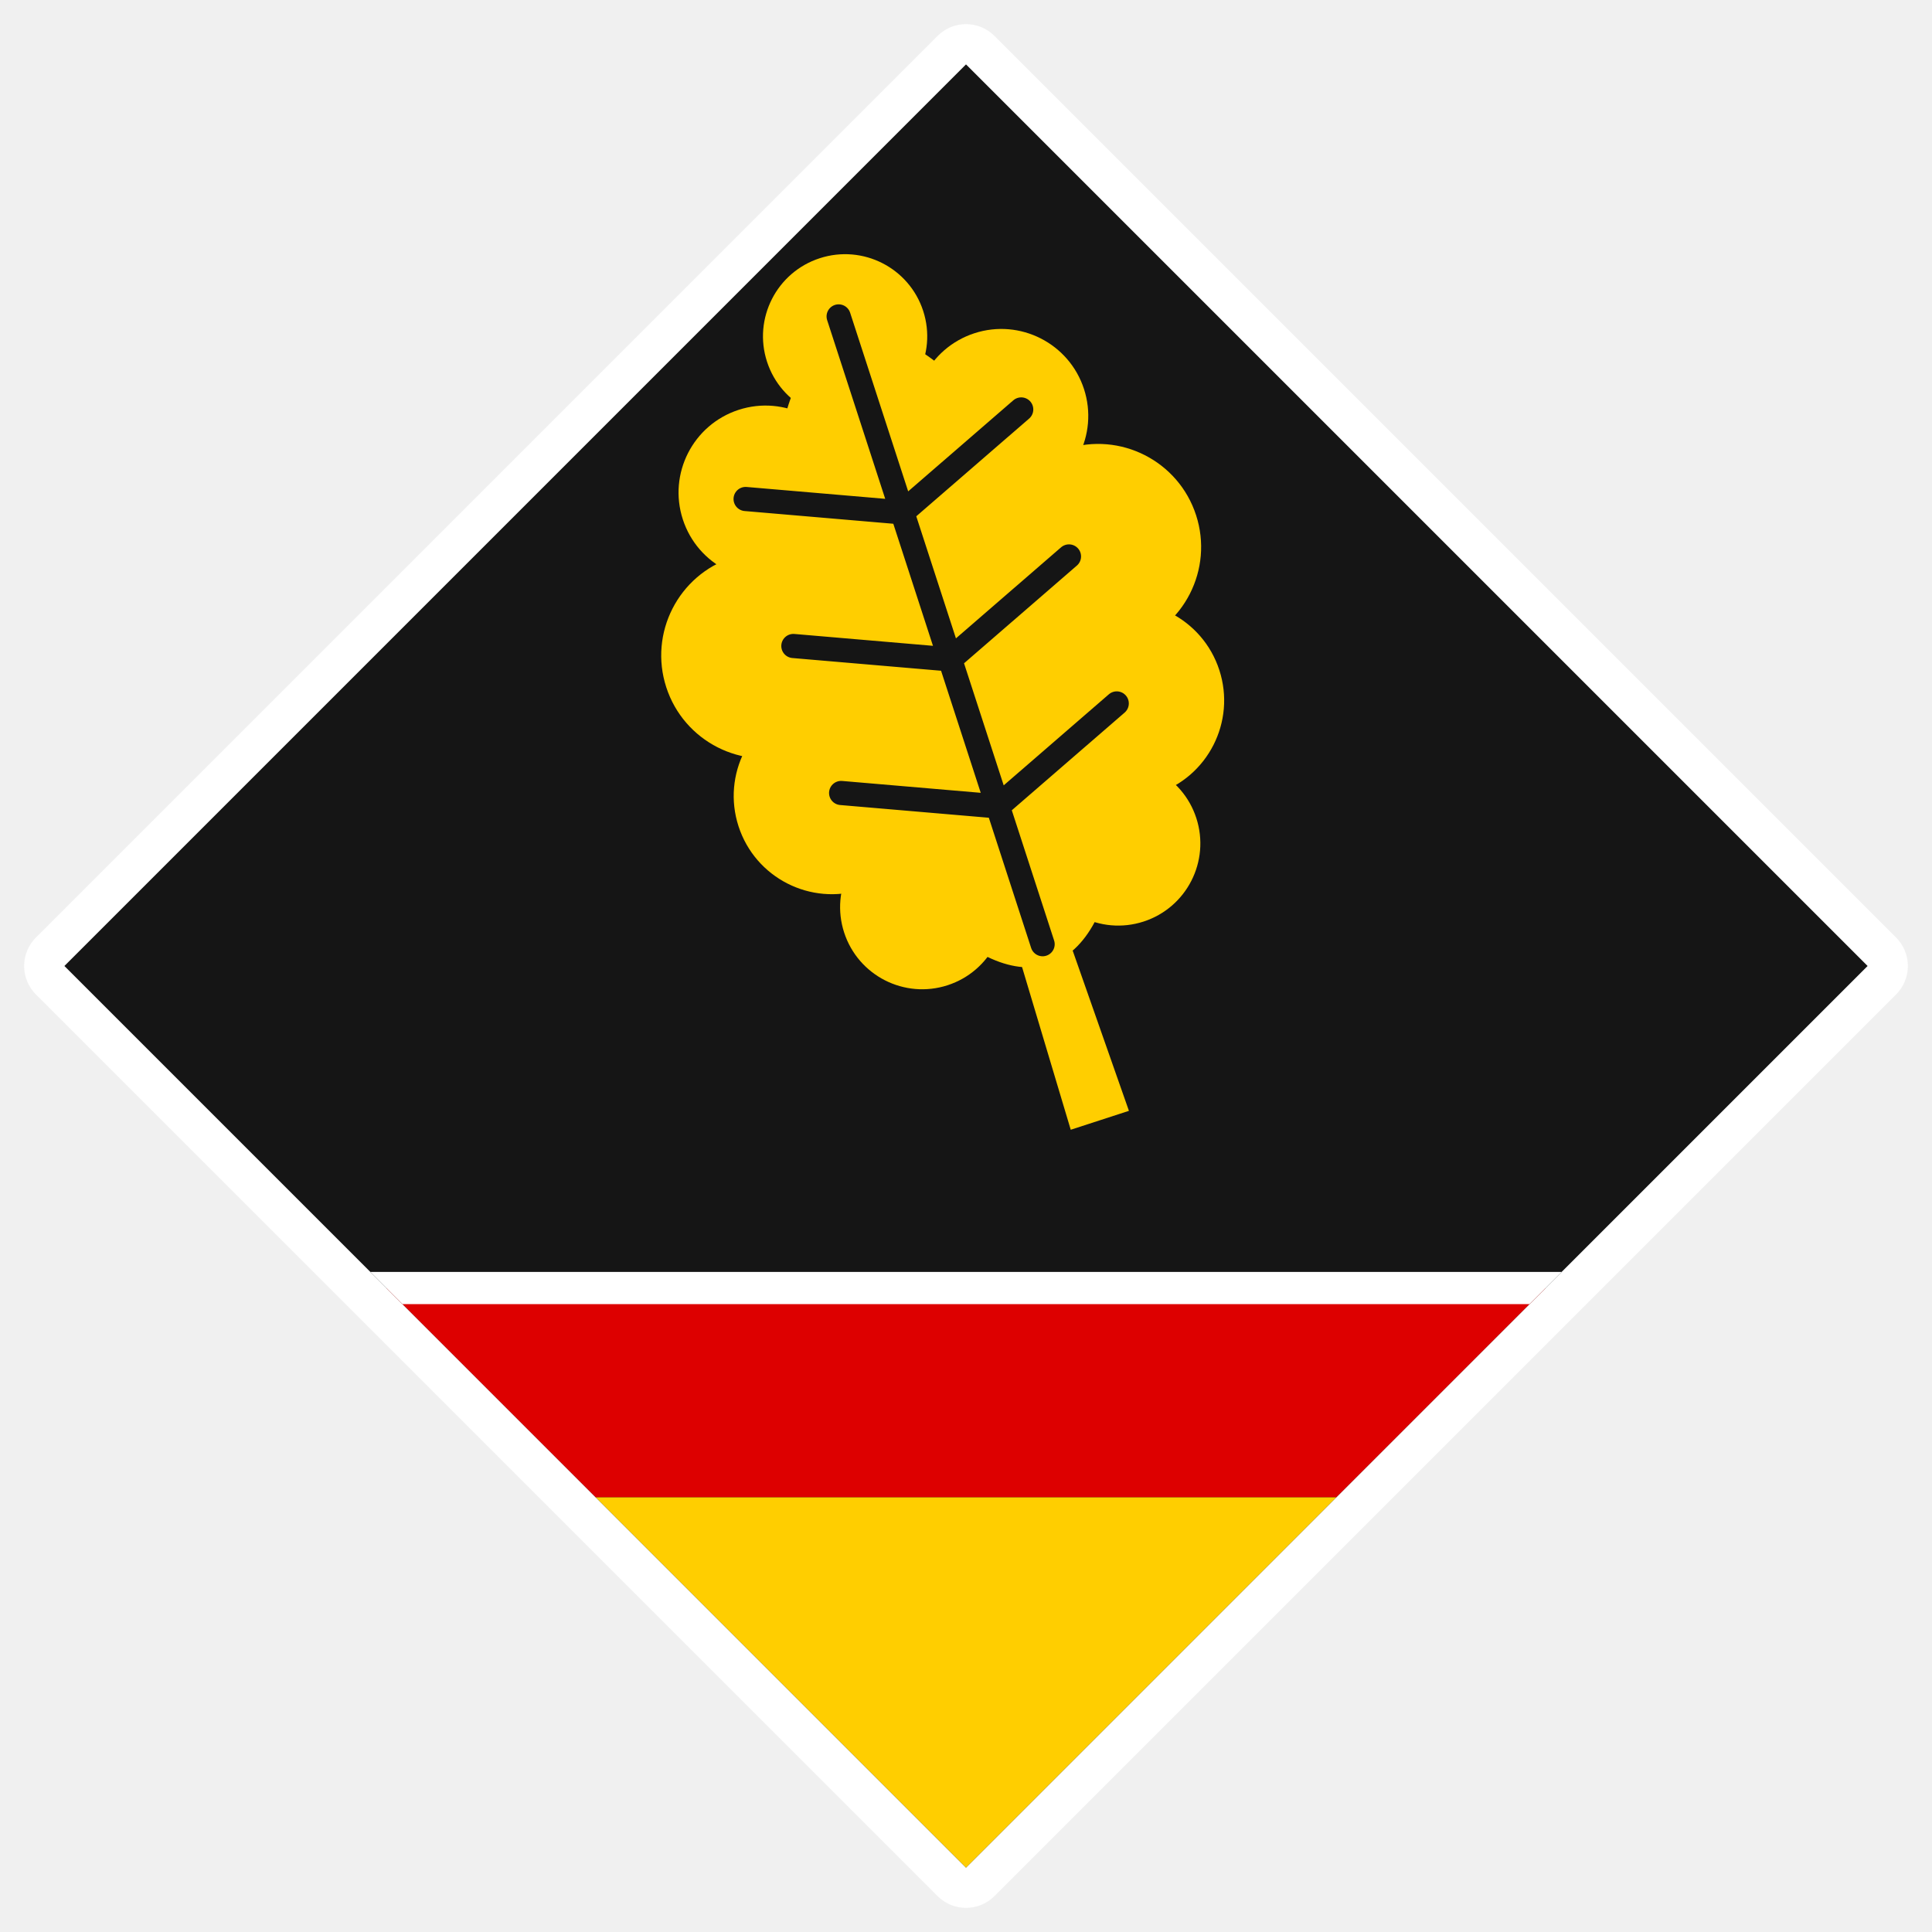
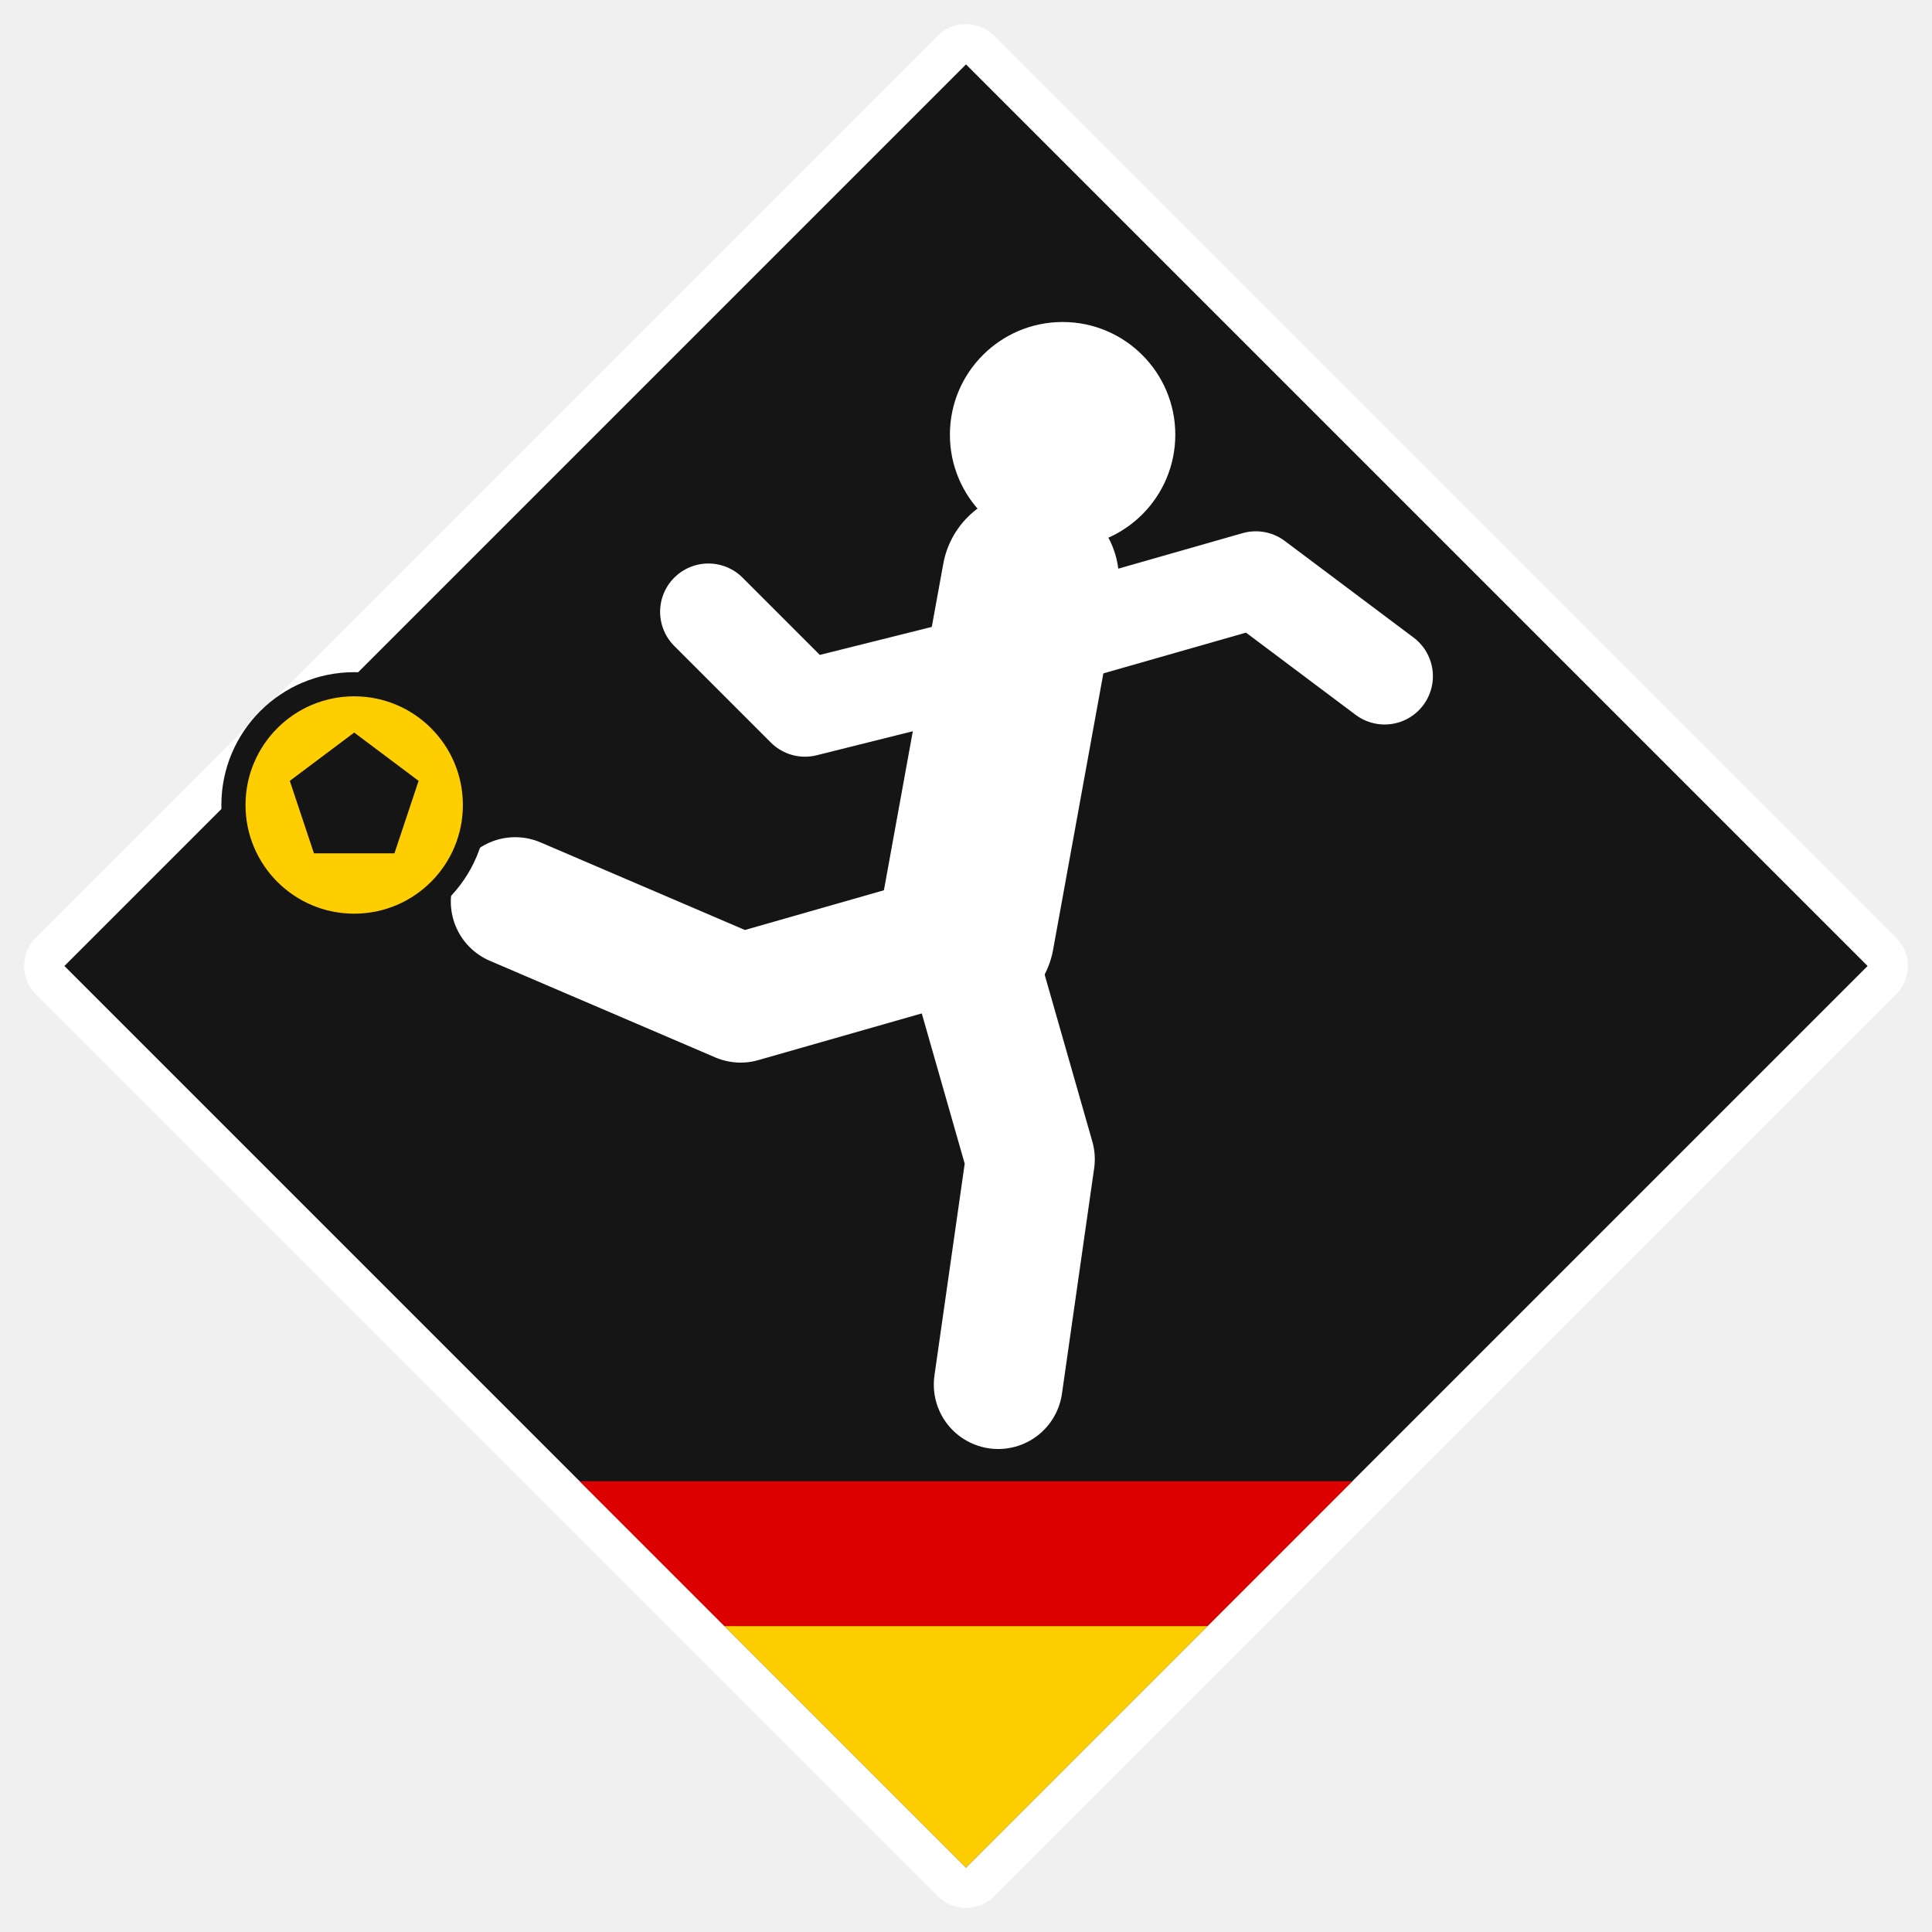
<svg xmlns="http://www.w3.org/2000/svg" viewBox="0 0 120 120" width="120" height="120">
  <defs>
    <clipPath id="m-bundesliga">
      <path d="M60 4L116 60L60 116L4 60Z" />
    </clipPath>
  </defs>
  <path d="M60 4L116 60L60 116L4 60Z" fill="#fff" stroke="#fff" stroke-width="5" stroke-linejoin="round" />
  <path d="M60 4L116 60L60 116L4 60Z" fill="#151515" />
  <g clip-path="url(#m-bundesliga)">
-     <path d="M0 80L120 80L120 93L0 93Z" fill="#dd0000" />
-     <path d="M0 93L120 93L120 120L0 120Z" fill="#ffce00" />
+     <path d="M0 92L120 92L120 101L0 101Z" fill="#dd0000" />
+     <path d="M0 101L120 101L120 120L0 120Z" fill="#ffce00" />
  </g>
-   <path d="M0 80L120 80" stroke="#fff" stroke-width="2" clip-path="url(#m-bundesliga)" />
-   <g transform="rotate(-18 60 44)">
-     <ellipse cx="60" cy="40.2" rx="9" ry="20.5" fill="#ffce00" />
-     <circle cx="60" cy="19.7" r="5.1" fill="#ffce00" />
-     <circle cx="52.3" cy="27.4" r="5.4" fill="#ffce00" />
-     <circle cx="67.7" cy="27.4" r="5.4" fill="#ffce00" />
-     <circle cx="49.1" cy="37" r="6.4" fill="#ffce00" />
-     <circle cx="70.9" cy="37" r="6.4" fill="#ffce00" />
-     <circle cx="50.4" cy="46.6" r="6.1" fill="#ffce00" />
-     <circle cx="69.6" cy="46.6" r="6.1" fill="#ffce00" />
-     <circle cx="53.6" cy="54.9" r="5.1" fill="#ffce00" />
-     <circle cx="66.4" cy="54.9" r="5.1" fill="#ffce00" />
-     <path d="M58.4 58.1L61.6 58.1L61.9 70.9L58.1 70.9Z" fill="#ffce00" />
-     <path d="M60 18.4L60 59.4M60 31.2L51 27.4M60 31.2L69 27.4M60 40.8L51 37M60 40.8L69 37M60 50.4L51 46.6M60 50.4L69 46.6" fill="none" stroke="#151515" stroke-width="1.5" stroke-linecap="round" />
-   </g>
+   <circle cx="66" cy="27" r="7" fill="#fff" />
+   <path d="M64 36L60 58" fill="none" stroke="#fff" stroke-width="11" stroke-linecap="round" stroke-linejoin="round" />
+   <path d="M60 58L64 72L62 86" fill="none" stroke="#fff" stroke-width="8" stroke-linecap="round" stroke-linejoin="round" />
+   <path d="M60 58L46 62L32 56" fill="none" stroke="#fff" stroke-width="8" stroke-linecap="round" stroke-linejoin="round" />
+   <path d="M64 40L78 36L86 42" fill="none" stroke="#fff" stroke-width="6" stroke-linecap="round" stroke-linejoin="round" />
+   <path d="M62 41L50 44L44 38" fill="none" stroke="#fff" stroke-width="6" stroke-linecap="round" stroke-linejoin="round" />
+   <circle cx="22" cy="50" r="7.5" fill="#ffce00" stroke="#151515" stroke-width="1.5" />
+   <path d="M22 45.5L26 48.5L24.5 53L19.5 53L18 48.5Z" fill="#151515" />
</svg>
